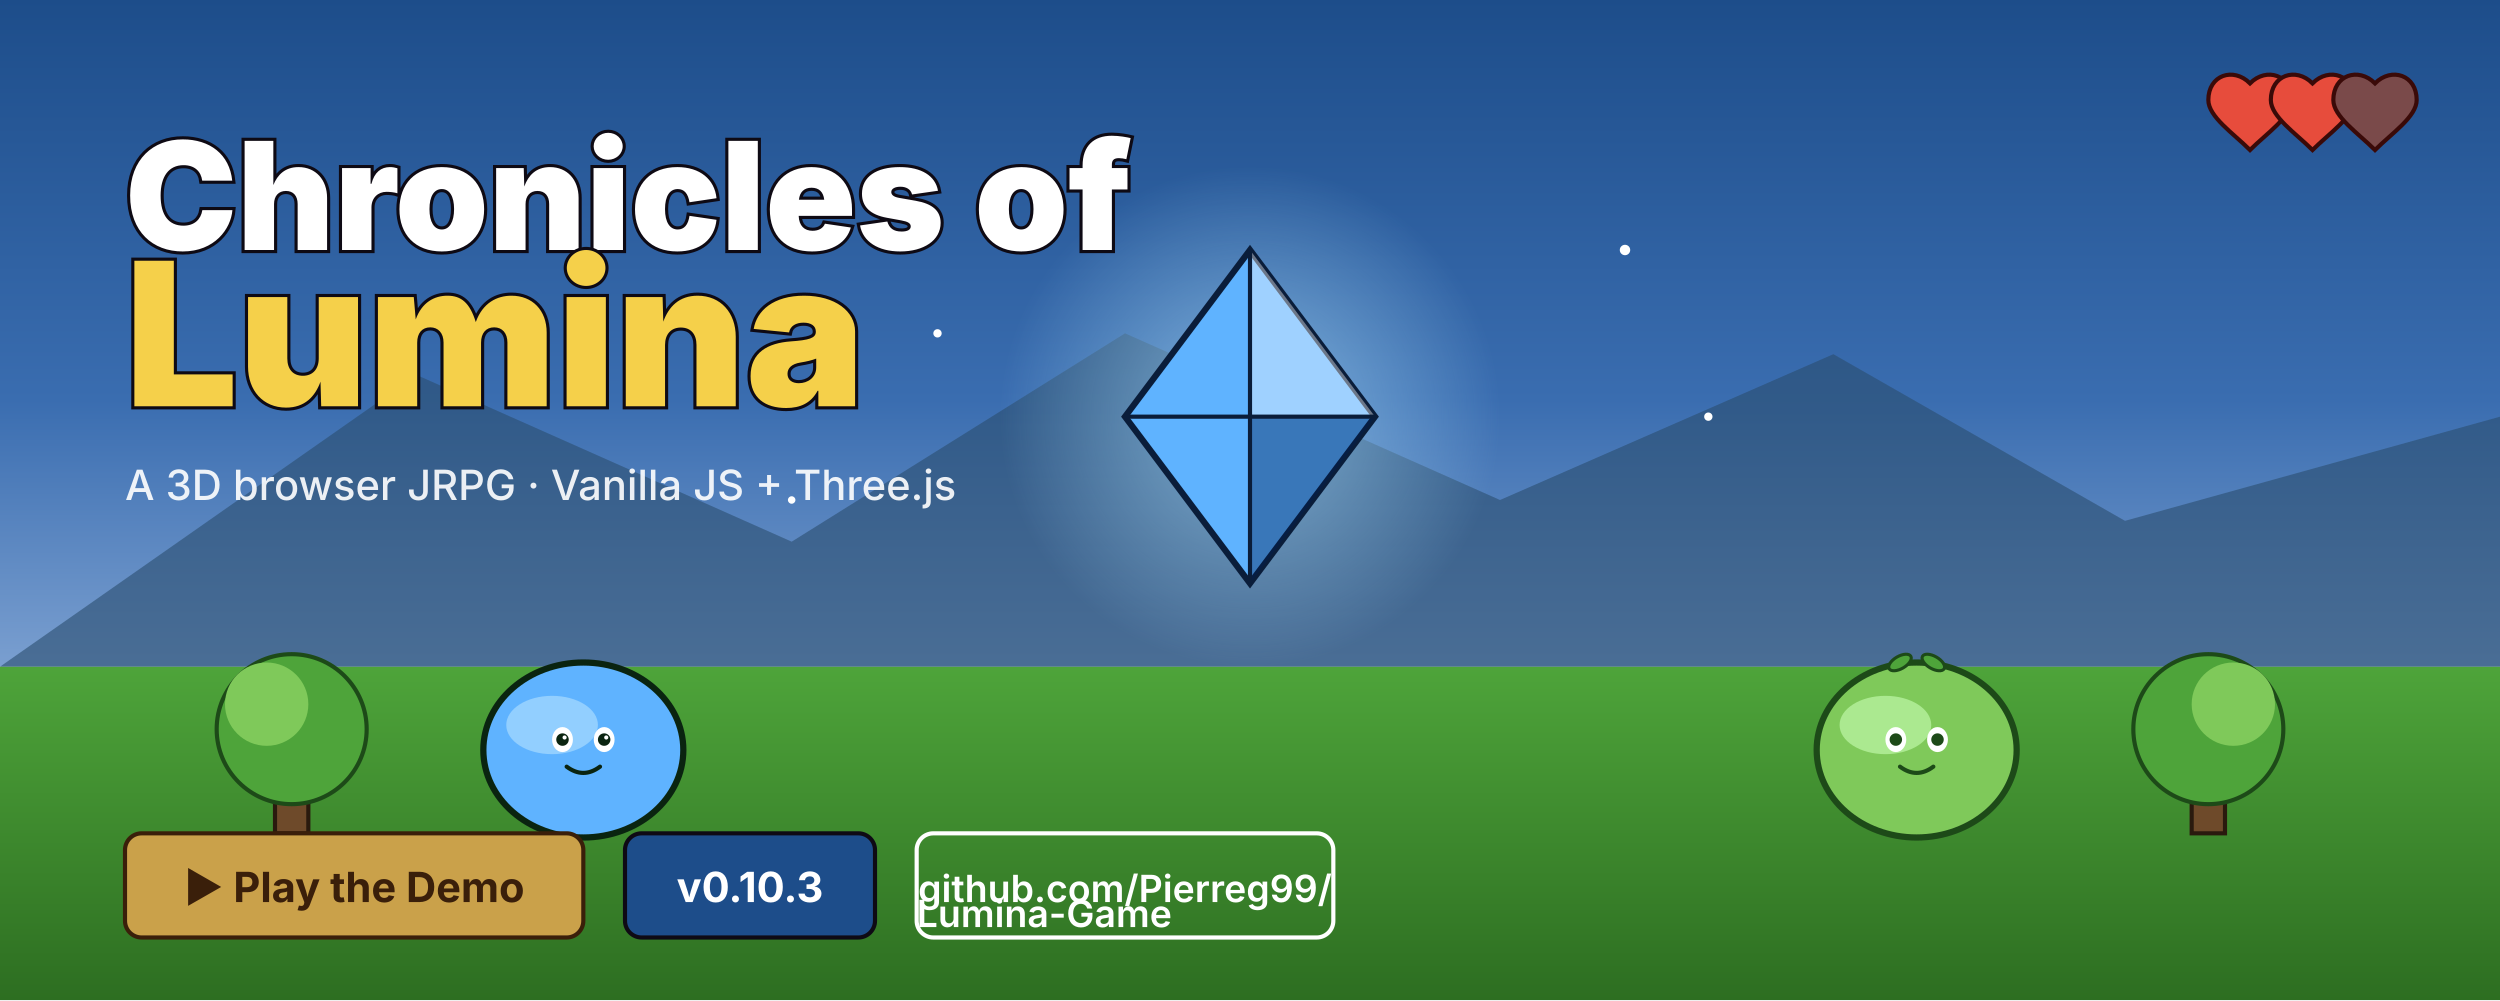
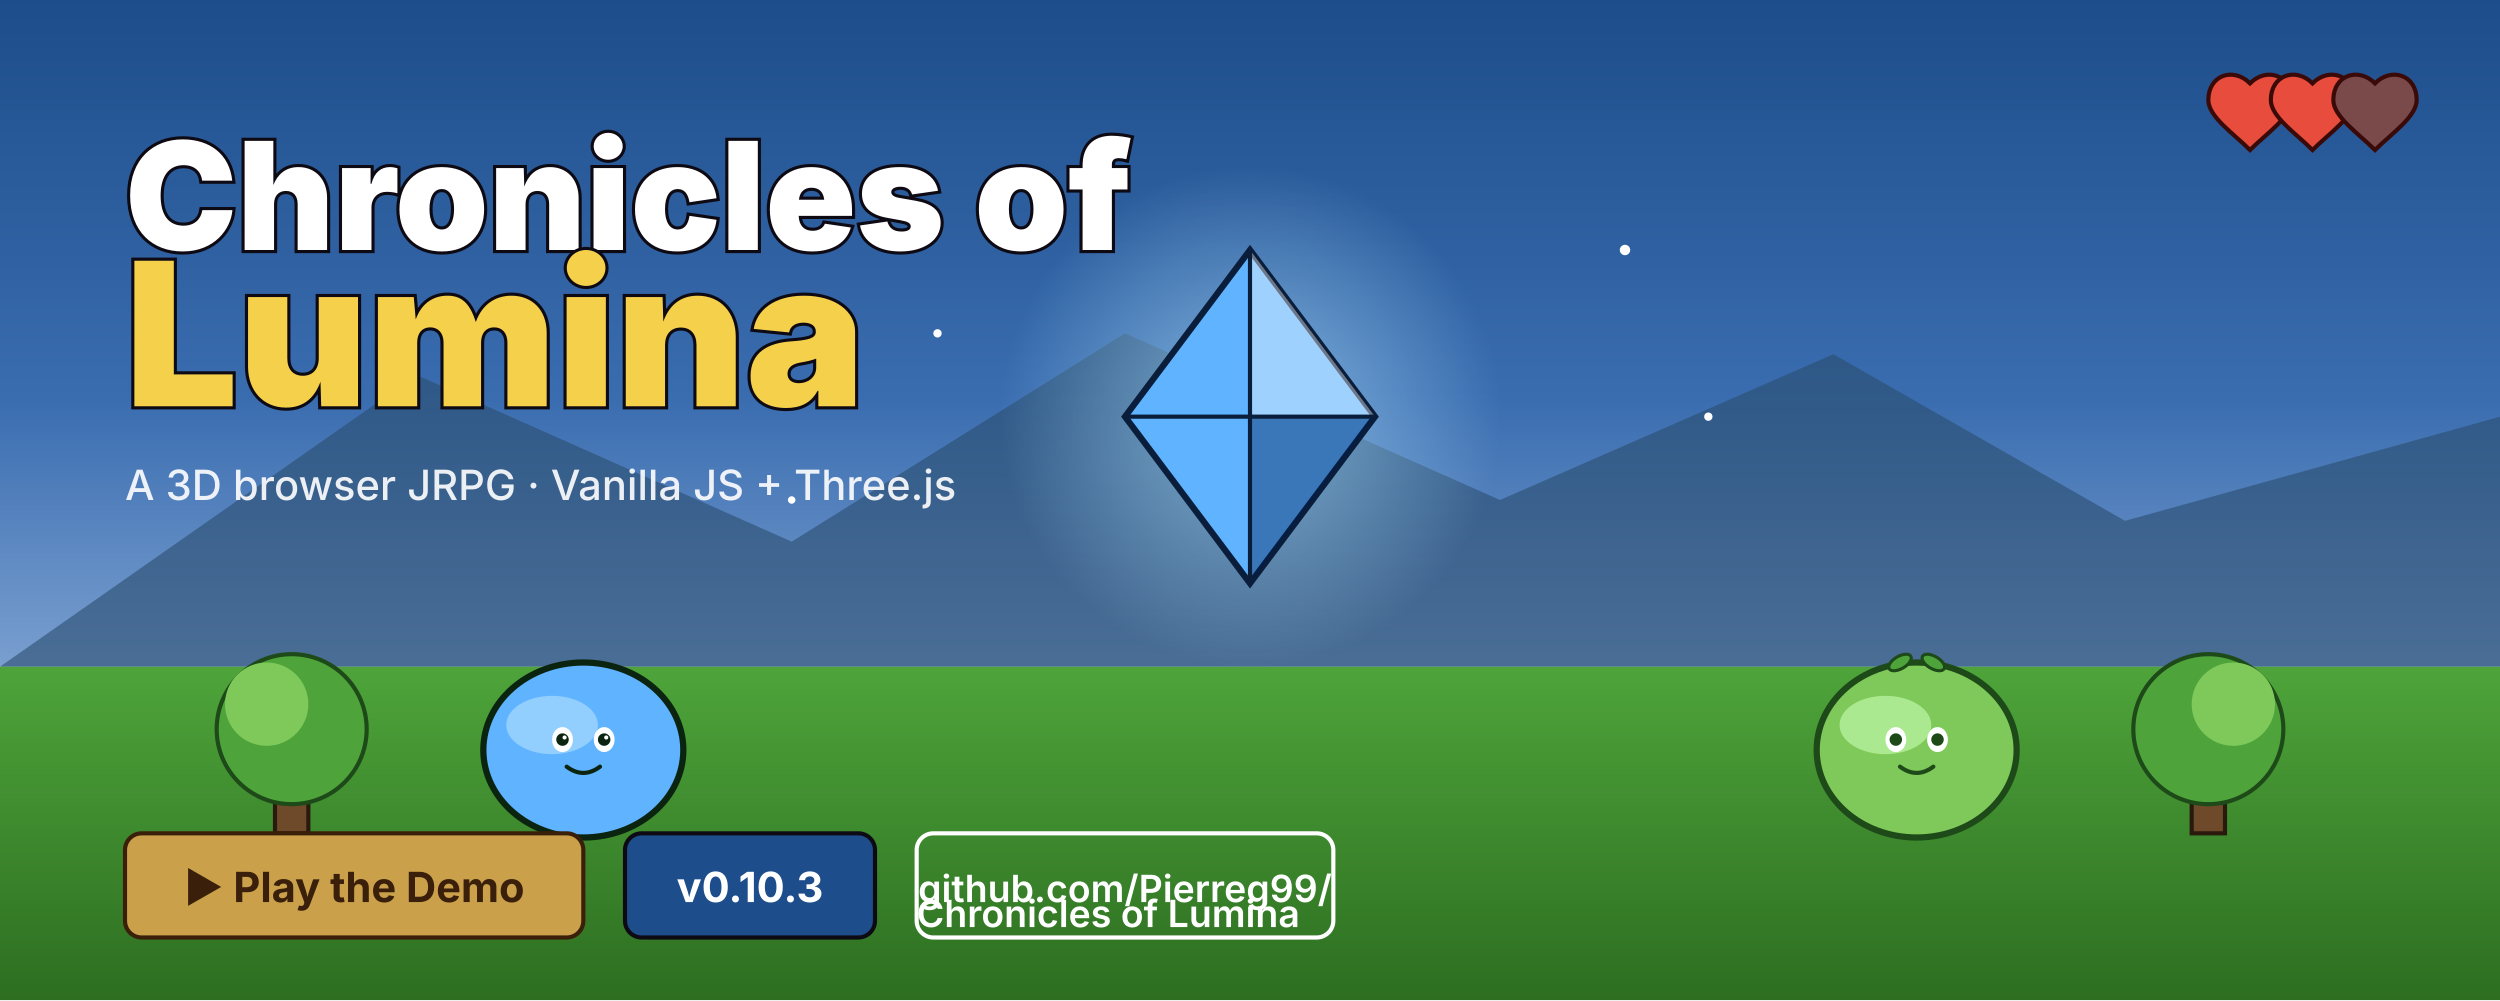
<svg xmlns="http://www.w3.org/2000/svg" viewBox="0 0 1200 480" width="1200" height="480" font-family="system-ui, -apple-system, 'Segoe UI', sans-serif">
  <defs>
    <linearGradient id="sky" x1="0" y1="0" x2="0" y2="1">
      <stop offset="0%" stop-color="#1d4d8a" />
      <stop offset="60%" stop-color="#3a6db0" />
      <stop offset="100%" stop-color="#7a9fd0" />
    </linearGradient>
    <linearGradient id="ground" x1="0" y1="0" x2="0" y2="1">
      <stop offset="0%" stop-color="#4ea43a" />
      <stop offset="100%" stop-color="#2d6e21" />
    </linearGradient>
    <radialGradient id="glow" cx="50%" cy="50%" r="50%">
      <stop offset="0%" stop-color="rgba(180, 230, 255, 0.6)" />
      <stop offset="100%" stop-color="rgba(180, 230, 255, 0)" />
    </radialGradient>
  </defs>
  <rect width="1200" height="320" fill="url(#sky)" />
  <rect y="320" width="1200" height="160" fill="url(#ground)" />
  <polygon points="0,320 200,180 380,260 540,160 720,240 880,170 1020,250 1200,200 1200,320" fill="#2a4d6e" opacity="0.6" />
  <circle cx="600" cy="200" r="120" fill="url(#glow)" />
  <g transform="translate(600,200)">
    <polygon points="0,-80 60,0 0,80 -60,0" fill="#5fb3ff" stroke="#0a1d3a" stroke-width="3" />
    <polygon points="0,-80 60,0 0,0" fill="rgba(255,255,255,0.4)" />
    <polygon points="0,80 60,0 0,0" fill="rgba(0,30,80,0.4)" />
    <line x1="0" y1="-80" x2="0" y2="80" stroke="#0a1d3a" stroke-width="2" />
    <line x1="-60" y1="0" x2="60" y2="0" stroke="#0a1d3a" stroke-width="2" />
  </g>
  <g transform="translate(280,360)">
    <ellipse cx="0" cy="0" rx="48" ry="42" fill="#5fb3ff" stroke="#0a2410" stroke-width="3" />
    <ellipse cx="-15" cy="-12" rx="22" ry="14" fill="rgba(180,225,255,0.6)" />
    <ellipse cx="-10" cy="-5" rx="5" ry="6" fill="#fff" />
    <ellipse cx="10" cy="-5" rx="5" ry="6" fill="#fff" />
    <circle cx="-10" cy="-5" r="3" fill="#0a2410" />
    <circle cx="10" cy="-5" r="3" fill="#0a2410" />
    <circle cx="-9" cy="-6" r="1" fill="#fff" />
    <circle cx="11" cy="-6" r="1" fill="#fff" />
    <path d="M-8,8 Q0,14 8,8" stroke="#0a2410" stroke-width="2" fill="none" stroke-linecap="round" />
  </g>
  <g transform="translate(920,360)">
    <ellipse cx="0" cy="0" rx="48" ry="42" fill="#7fc95a" stroke="#1d4a18" stroke-width="3" />
    <ellipse cx="-15" cy="-12" rx="22" ry="14" fill="rgba(200,255,180,0.6)" />
    <ellipse cx="-10" cy="-5" rx="5" ry="6" fill="#fff" />
    <ellipse cx="10" cy="-5" rx="5" ry="6" fill="#fff" />
    <circle cx="-10" cy="-5" r="3" fill="#1d4a18" />
    <circle cx="10" cy="-5" r="3" fill="#1d4a18" />
    <path d="M-8,8 Q0,14 8,8" stroke="#1d4a18" stroke-width="2" fill="none" stroke-linecap="round" />
    <ellipse cx="-8" cy="-42" rx="6" ry="3" fill="#4ea43a" stroke="#1d4a18" stroke-width="1.5" transform="rotate(-30,-8,-42)" />
    <ellipse cx="8" cy="-42" rx="6" ry="3" fill="#4ea43a" stroke="#1d4a18" stroke-width="1.5" transform="rotate(30,8,-42)" />
  </g>
  <g transform="translate(140,360)">
    <rect x="-8" y="0" width="16" height="40" fill="#6e4a2a" stroke="#2a1a0e" stroke-width="2" />
    <circle cx="0" cy="-10" r="36" fill="#4ea43a" stroke="#1d4a18" stroke-width="2" />
    <circle cx="-12" cy="-22" r="20" fill="#7fc95a" />
  </g>
  <g transform="translate(1060,360)">
    <rect x="-8" y="0" width="16" height="40" fill="#6e4a2a" stroke="#2a1a0e" stroke-width="2" />
    <circle cx="0" cy="-10" r="36" fill="#4ea43a" stroke="#1d4a18" stroke-width="2" />
    <circle cx="12" cy="-22" r="20" fill="#7fc95a" />
  </g>
  <g transform="translate(1080,40)">
    <path d="M0,0 C-8,-8 -20,-4 -20,8 C-20,16 -8,24 0,32 C8,24 20,16 20,8 C20,-4 8,-8 0,0 Z" fill="#e74c3c" stroke="#3a0a08" stroke-width="2" />
  </g>
  <g transform="translate(1110,40)">
    <path d="M0,0 C-8,-8 -20,-4 -20,8 C-20,16 -8,24 0,32 C8,24 20,16 20,8 C20,-4 8,-8 0,0 Z" fill="#e74c3c" stroke="#3a0a08" stroke-width="2" />
  </g>
  <g transform="translate(1140,40)">
    <path d="M0,0 C-8,-8 -20,-4 -20,8 C-20,16 -8,24 0,32 C8,24 20,16 20,8 C20,-4 8,-8 0,0 Z" fill="#7a4a4a" stroke="#3a0a08" stroke-width="2" />
  </g>
  <text x="60" y="120" font-size="72" font-weight="900" fill="#fff" stroke="#0e0a14" stroke-width="3" paint-order="stroke">Chronicles of</text>
  <text x="60" y="195" font-size="96" font-weight="900" fill="#f5d04a" stroke="#0e0a14" stroke-width="3" paint-order="stroke">Lumina</text>
  <text x="60" y="240" font-size="20" font-weight="500" fill="#fff" opacity="0.9">A 3D browser JRPG · Vanilla JS + Three.js</text>
  <g transform="translate(60,400)">
    <rect width="220" height="50" rx="8" fill="#caa14a" stroke="#3a1f0a" stroke-width="2" />
    <text x="110" y="33" text-anchor="middle" font-size="20" font-weight="700" fill="#3a1f0a">▶  Play the Demo</text>
  </g>
  <g transform="translate(300,400)">
    <rect width="120" height="50" rx="8" fill="#1d4d8a" stroke="#0e0a14" stroke-width="2" />
    <text x="60" y="33" text-anchor="middle" font-size="20" font-weight="700" fill="#fff">v0.10.3</text>
  </g>
  <g transform="translate(440,400)">
    <rect width="200" height="50" rx="8" fill="none" stroke="#fff" stroke-width="2" />
    <text x="100" y="33" text-anchor="middle" font-size="18" font-weight="600" fill="#fff">github.com/Pierreg99/</text>
  </g>
  <g transform="translate(440,425)">
-     <text x="0" y="20" font-size="18" font-weight="600" fill="#fff">Lumina-Game</text>
+     <text x="0" y="20" font-size="18" font-weight="600" fill="#fff">Chronicles of Lumina</text>
  </g>
  <g fill="#fff">
    <circle cx="450" cy="160" r="2" />
    <circle cx="780" cy="120" r="2.5" />
    <circle cx="380" cy="240" r="1.8" />
    <circle cx="820" cy="200" r="2" />
  </g>
</svg>
